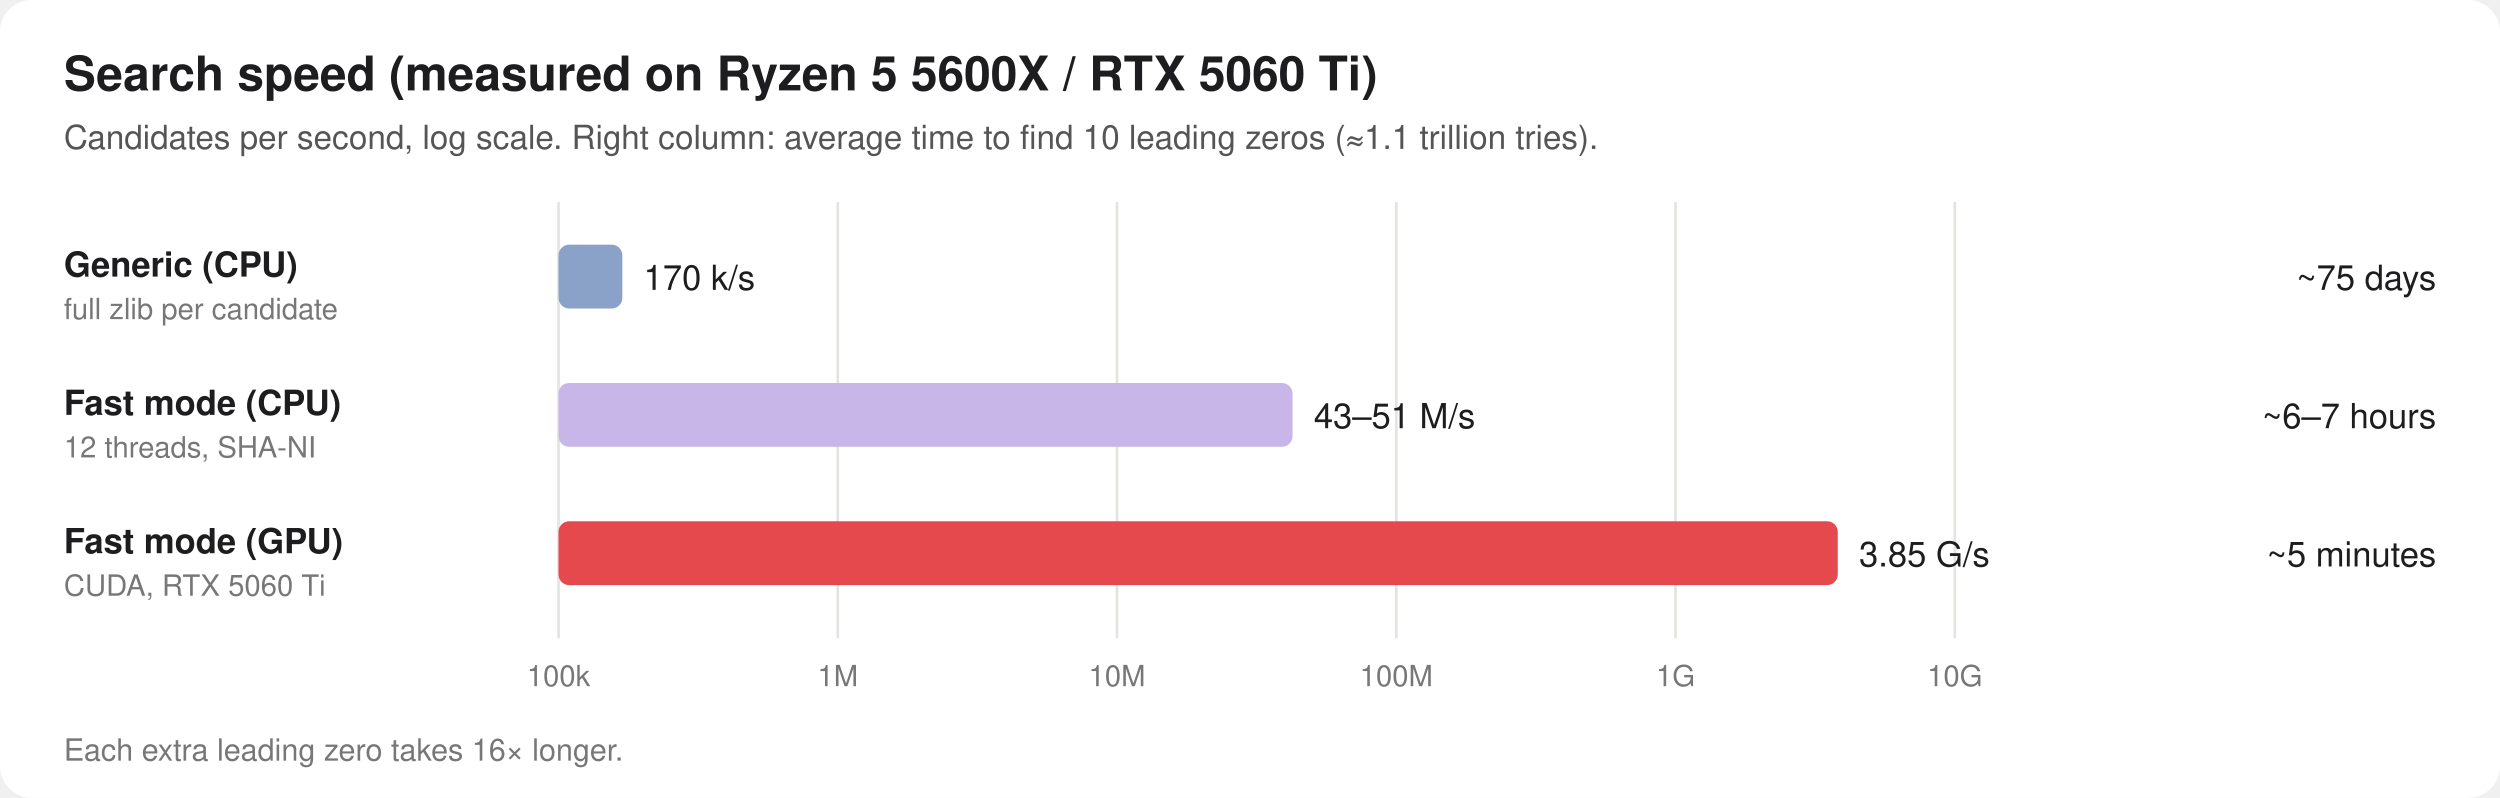
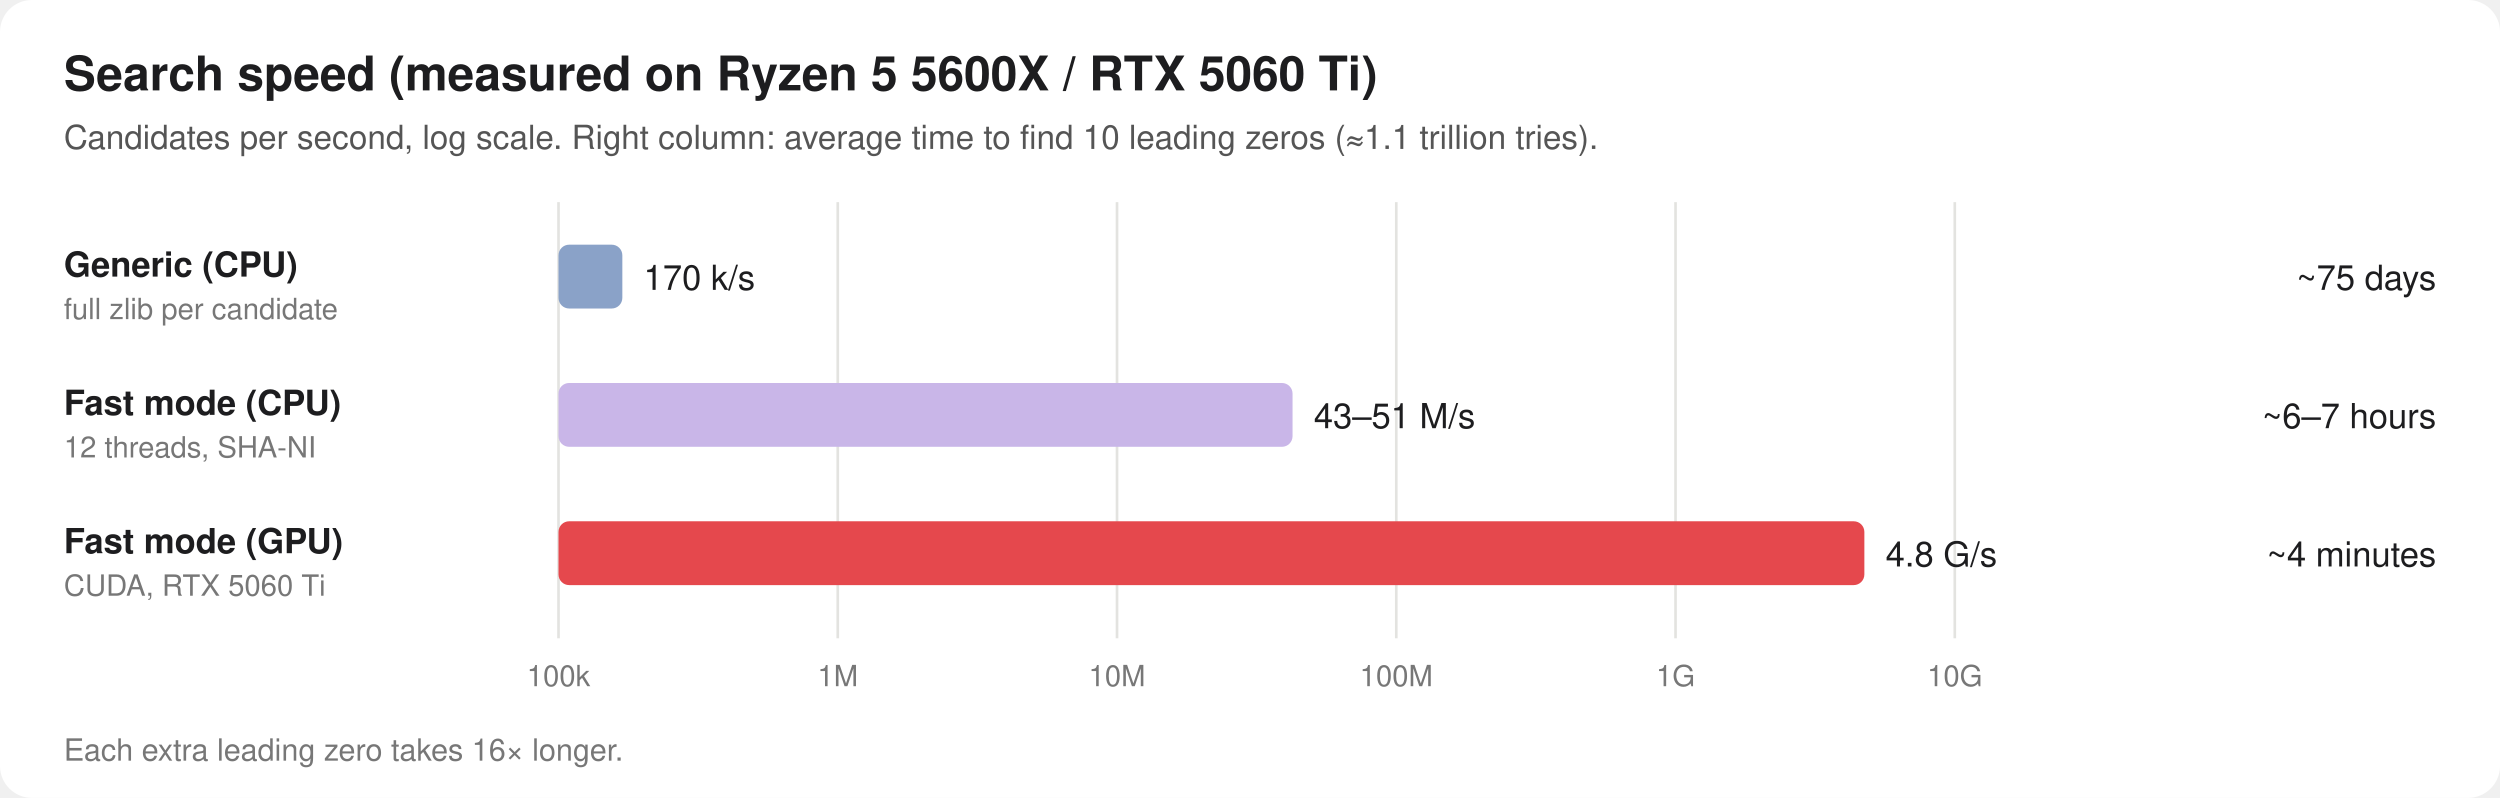
<svg xmlns="http://www.w3.org/2000/svg" viewBox="0 0 940 300" width="940" height="300" font-family="Segoe UI, Helvetica, Arial, sans-serif">
  <rect width="940" height="300" rx="12" fill="#ffffff" />
  <text x="24" y="34" font-size="18" font-weight="600" fill="#1d1d1f">Search speed (measured on Ryzen 5 5600X / RTX 5060 Ti)</text>
  <text x="24" y="56" font-size="12.5" fill="#555">Candidates per second, log scale. Right column: average time to find 10 leading zeros (≈1.1 trillion tries).</text>
  <g stroke="#e3e3e0" stroke-width="1">
    <line x1="210" y1="76" x2="210" y2="240" />
    <line x1="315" y1="76" x2="315" y2="240" />
    <line x1="420" y1="76" x2="420" y2="240" />
    <line x1="525" y1="76" x2="525" y2="240" />
    <line x1="630" y1="76" x2="630" y2="240" />
    <line x1="735" y1="76" x2="735" y2="240" />
  </g>
  <g font-size="11" fill="#777" text-anchor="middle">
    <text x="210" y="258">100k</text>
    <text x="315" y="258">1M</text>
    <text x="420" y="258">10M</text>
    <text x="525" y="258">100M</text>
    <text x="630" y="258">1G</text>
    <text x="735" y="258">10G</text>
  </g>
  <g font-size="13">
    <text x="24" y="104" font-weight="600" fill="#1d1d1f">Generic (CPU)</text>
    <text x="24" y="120" font-size="11" fill="#777">full zlib per candidate</text>
    <rect x="210" y="92" width="24" height="24" rx="4" fill="#8aa2c8" />
    <text x="242" y="109" fill="#1d1d1f">170 k/s</text>
    <text x="916" y="109" text-anchor="end" fill="#1d1d1f">~75 days</text>
    <text x="24" y="156" font-weight="600" fill="#1d1d1f">Fast mode (CPU)</text>
    <text x="24" y="172" font-size="11" fill="#777">12 threads, SHA-NI</text>
    <rect x="210" y="144" width="276" height="24" rx="4" fill="#c9b6e8" />
    <text x="494" y="161" fill="#1d1d1f">43–51 M/s</text>
    <text x="916" y="161" text-anchor="end" fill="#1d1d1f">~6–7 hours</text>
    <text x="24" y="208" font-weight="600" fill="#1d1d1f">Fast mode (GPU)</text>
    <text x="24" y="224" font-size="11" fill="#777">CUDA, RTX 5060 Ti</text>
-     <rect x="210" y="196" width="481" height="24" rx="4" fill="#e5484d" />
-     <text x="699" y="213" fill="#1d1d1f">3.85 G/s</text>
-     <text x="916" y="213" text-anchor="end" fill="#1d1d1f">~5 minutes</text>
+     <rect x="210" y="196" width="491" height="24" rx="4" fill="#e5484d" />
+     <text x="709" y="213" fill="#1d1d1f">4.8 G/s</text>
+     <text x="916" y="213" text-anchor="end" fill="#1d1d1f">~4 minutes</text>
  </g>
  <text x="24" y="286" font-size="11.5" fill="#777">Each extra leading zero takes 16× longer.</text>
</svg>
